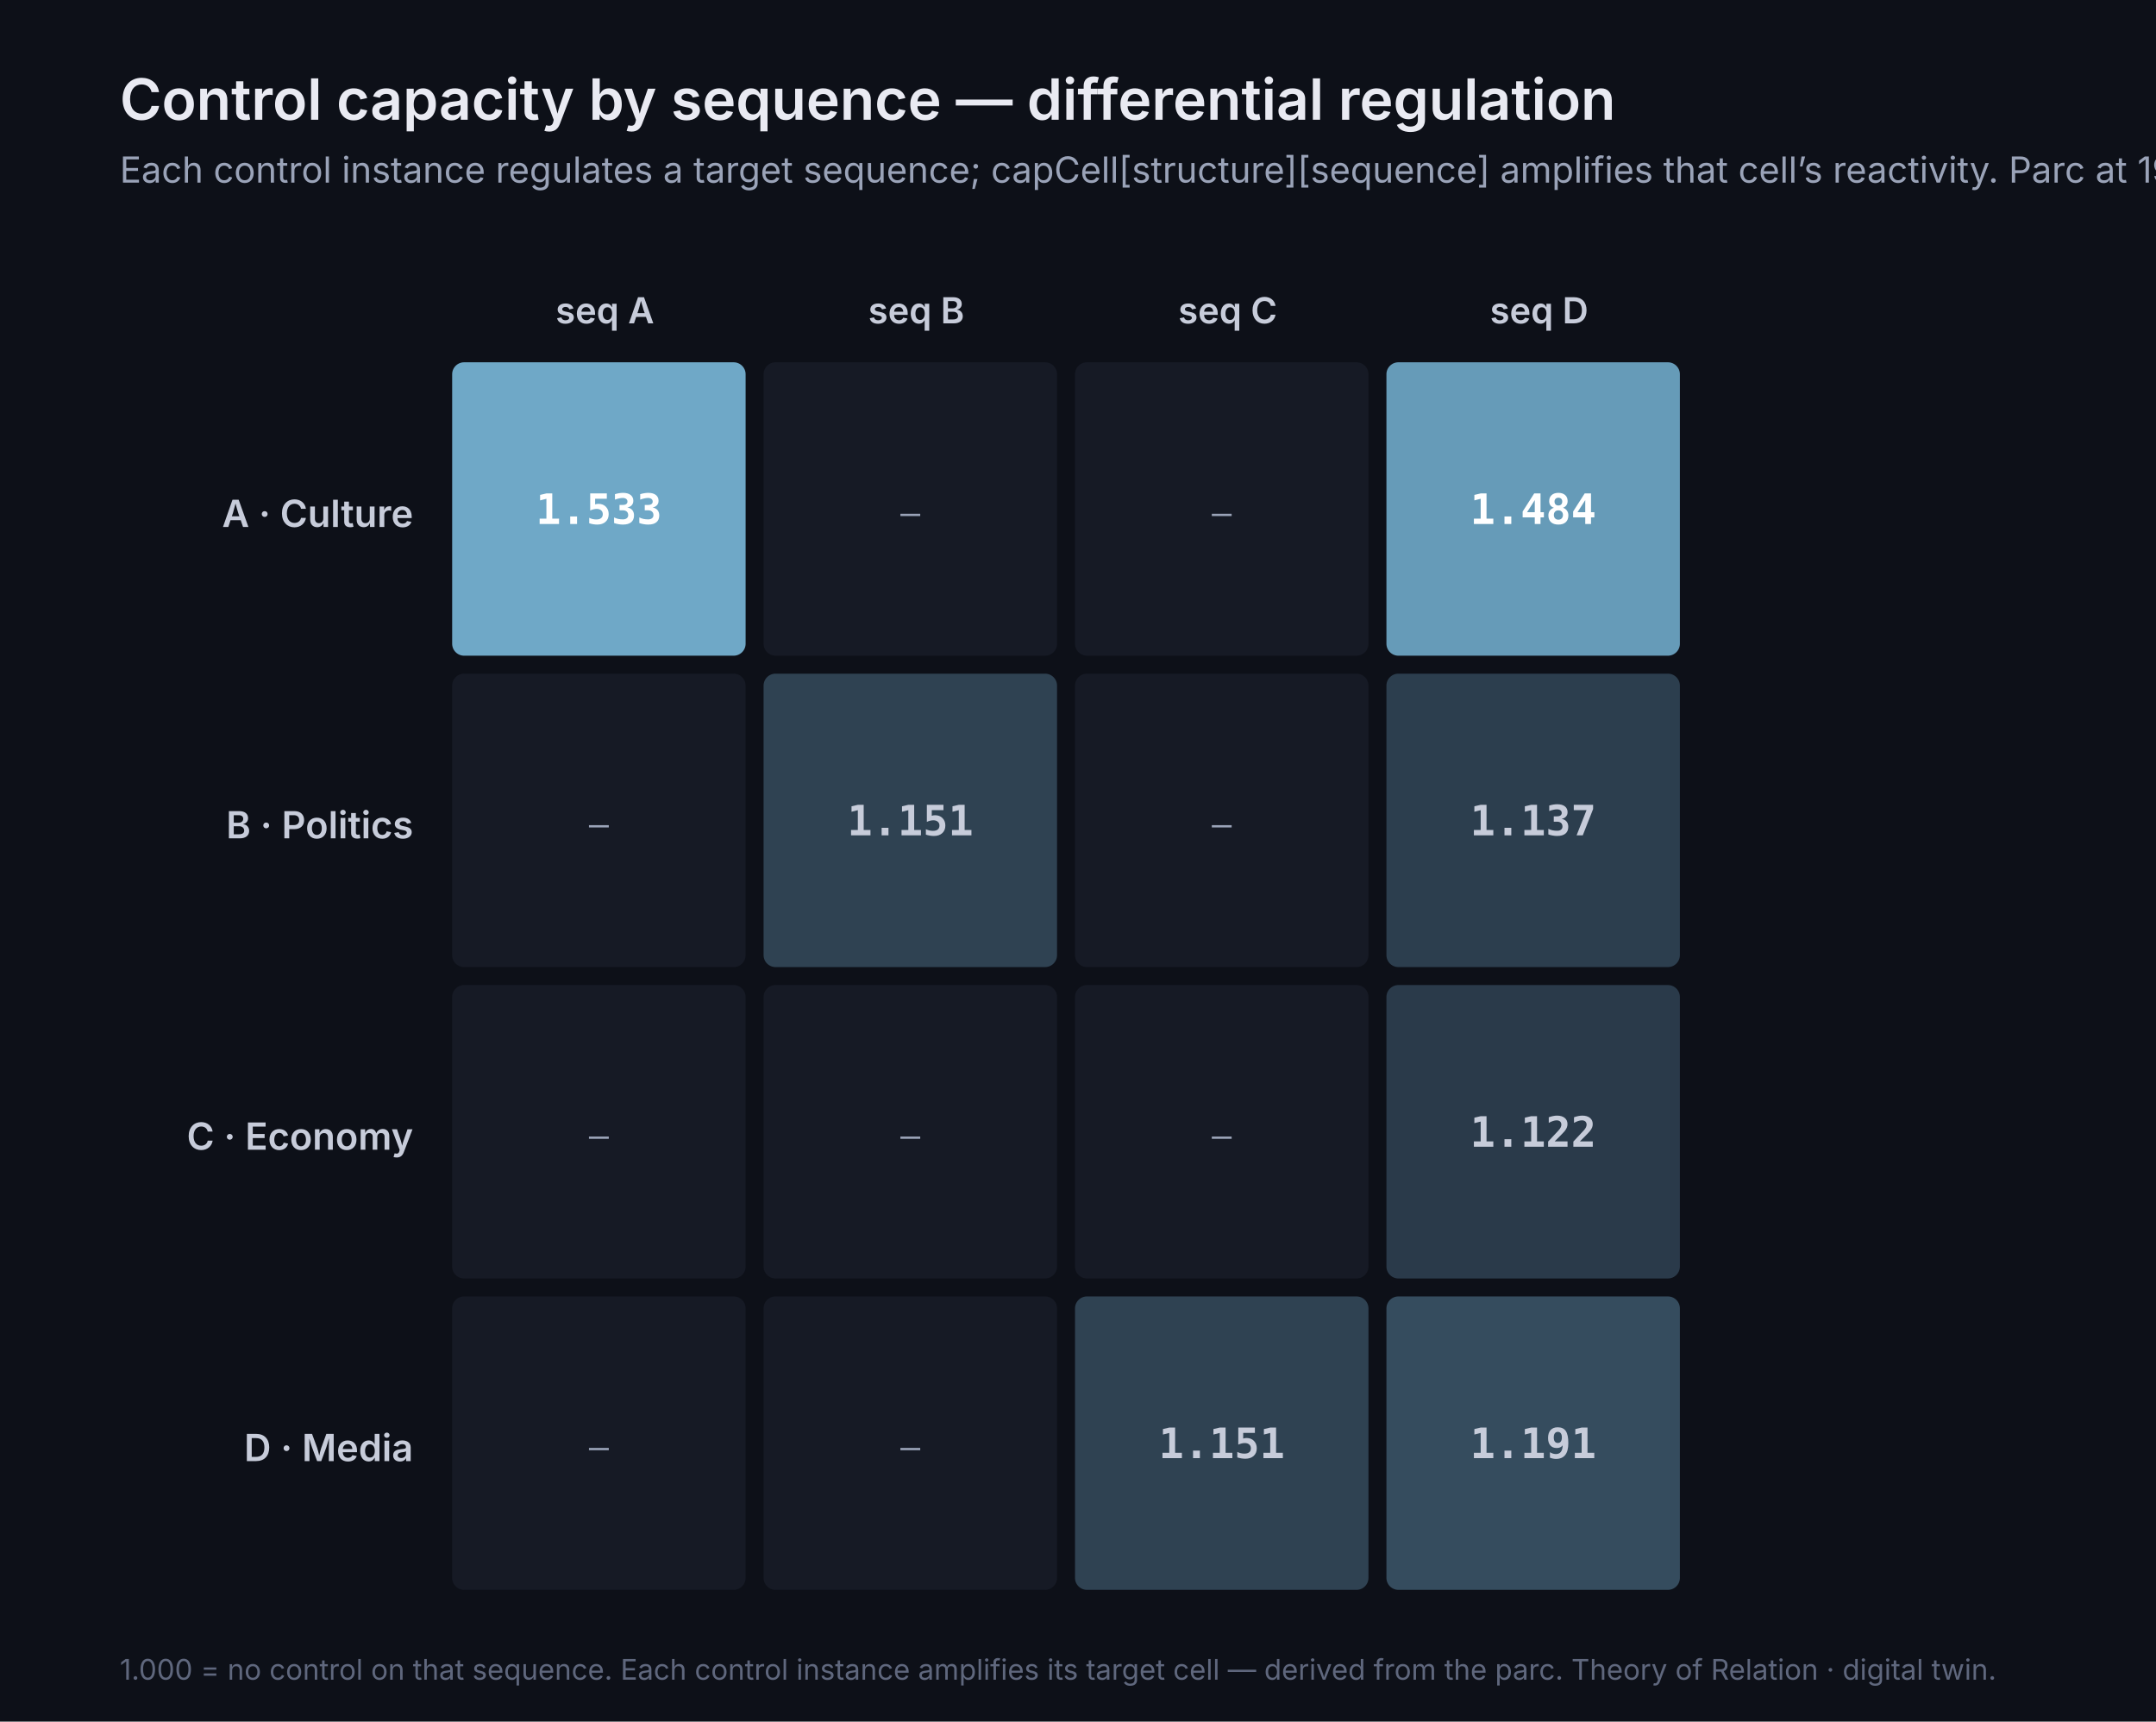
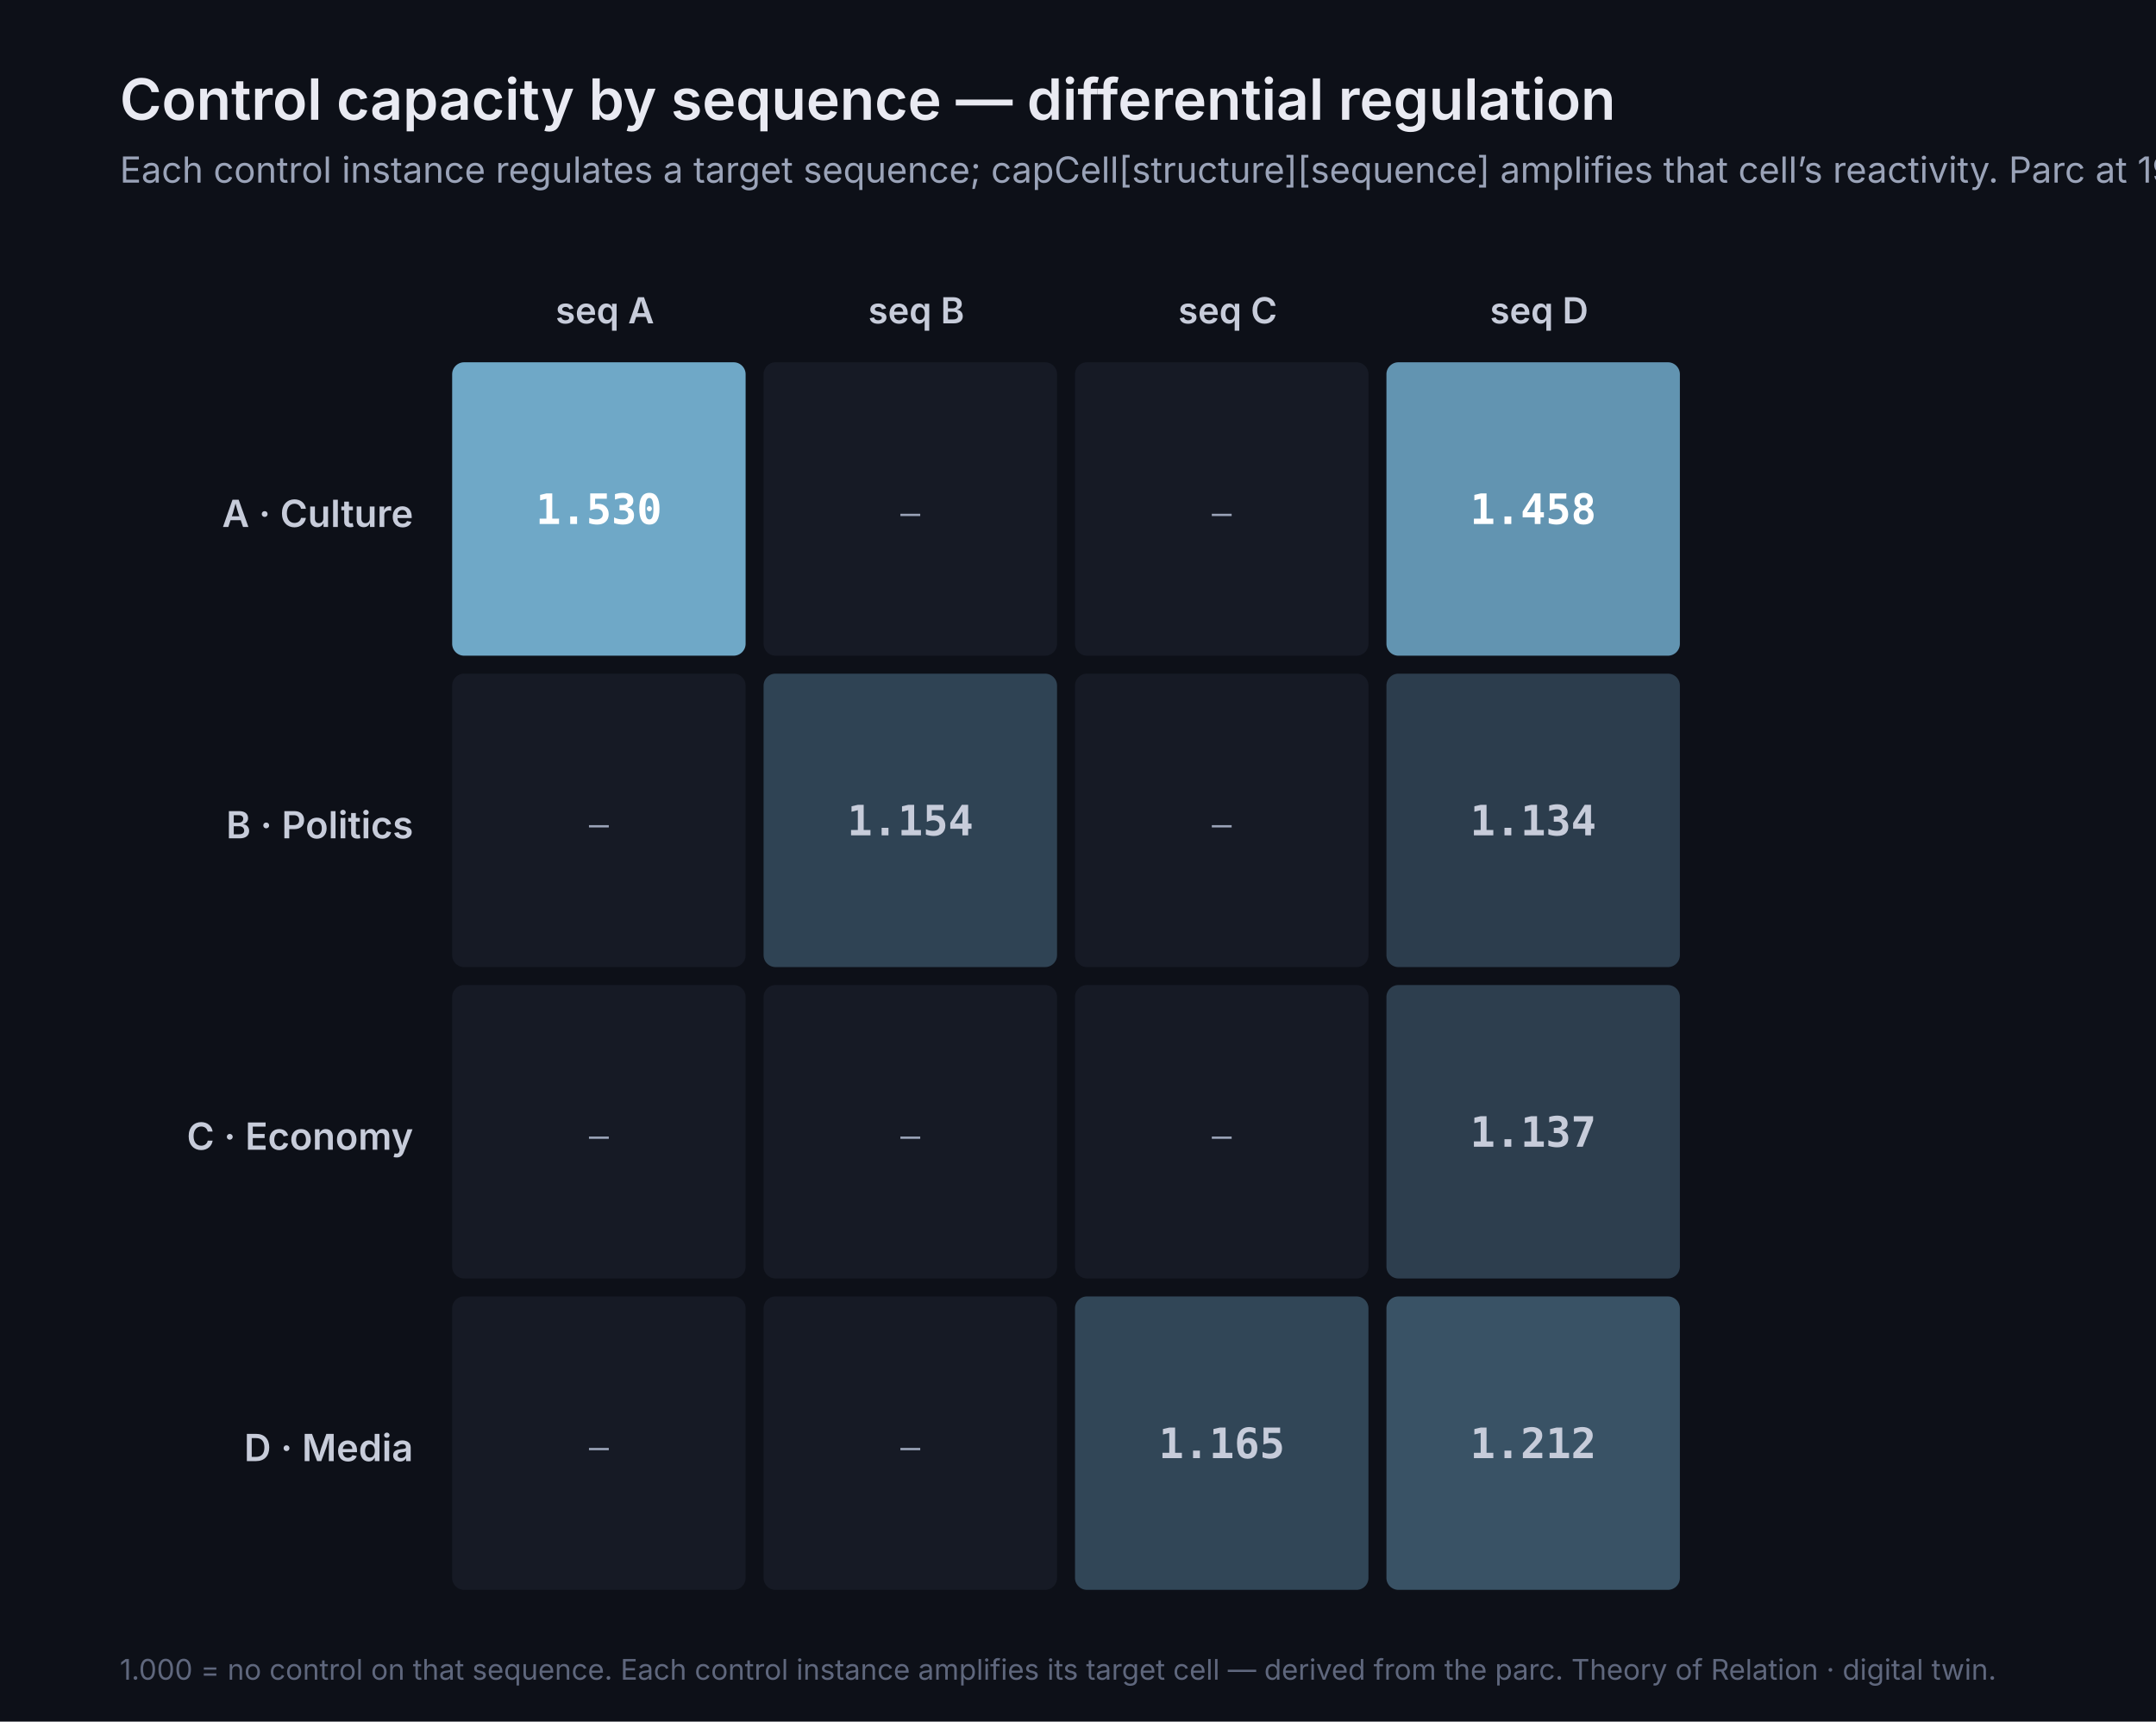
<svg xmlns="http://www.w3.org/2000/svg" viewBox="0 0 720 575" font-family="Inter,Segoe UI,Helvetica,sans-serif">
  <rect width="720" height="575" fill="#0d1018" />
  <text x="40" y="40" fill="#e9eaf2" font-size="19" font-weight="600">Control capacity by sequence — differential regulation</text>
  <text x="40" y="61" fill="#9aa3b8" font-size="12">Each control instance regulates a target sequence; capCell[structure][sequence] amplifies that cell’s reactivity. Parc at 1950.</text>
  <text x="202" y="108" fill="#c7ccda" font-size="12" text-anchor="middle" font-weight="600">seq A</text>
  <text x="306" y="108" fill="#c7ccda" font-size="12" text-anchor="middle" font-weight="600">seq B</text>
  <text x="410" y="108" fill="#c7ccda" font-size="12" text-anchor="middle" font-weight="600">seq C</text>
  <text x="514" y="108" fill="#c7ccda" font-size="12" text-anchor="middle" font-weight="600">seq D</text>
  <text x="138" y="176" fill="#c7ccda" font-size="12.5" text-anchor="end" font-weight="600">A · Culture</text>
  <rect x="150" y="120" width="100" height="100" rx="5" fill="#6fa8c7" stroke="#0d1018" stroke-width="2" />
-   <text x="200" y="175" fill="#ffffff" font-size="14" font-weight="600" text-anchor="middle" font-family="ui-monospace,monospace">1.533</text>
+   <text x="200" y="175" fill="#ffffff" font-size="14" font-weight="600" text-anchor="middle" font-family="ui-monospace,monospace">1.530</text>
  <rect x="254" y="120" width="100" height="100" rx="5" fill="#161a25" stroke="#0d1018" stroke-width="2" />
  <text x="304" y="175" fill="#9aa3b8" font-size="11" text-anchor="middle" font-family="ui-monospace,monospace">–</text>
  <rect x="358" y="120" width="100" height="100" rx="5" fill="#161a25" stroke="#0d1018" stroke-width="2" />
  <text x="408" y="175" fill="#9aa3b8" font-size="11" text-anchor="middle" font-family="ui-monospace,monospace">–</text>
-   <rect x="462" y="120" width="100" height="100" rx="5" fill="#669bb8" stroke="#0d1018" stroke-width="2" />
-   <text x="512" y="175" fill="#ffffff" font-size="14" font-weight="600" text-anchor="middle" font-family="ui-monospace,monospace">1.484</text>
+   <rect x="462" y="120" width="100" height="100" rx="5" fill="#6294b1" stroke="#0d1018" stroke-width="2" />
+   <text x="512" y="175" fill="#ffffff" font-size="14" font-weight="600" text-anchor="middle" font-family="ui-monospace,monospace">1.458</text>
  <text x="138" y="280" fill="#c7ccda" font-size="12.5" text-anchor="end" font-weight="600">B · Politics</text>
  <rect x="150" y="224" width="100" height="100" rx="5" fill="#161a25" stroke="#0d1018" stroke-width="2" />
  <text x="200" y="279" fill="#9aa3b8" font-size="11" text-anchor="middle" font-family="ui-monospace,monospace">–</text>
-   <rect x="254" y="224" width="100" height="100" rx="5" fill="#2f4252" stroke="#0d1018" stroke-width="2" />
-   <text x="304" y="279" fill="#c7ccda" font-size="14" font-weight="600" text-anchor="middle" font-family="ui-monospace,monospace">1.151</text>
+   <rect x="254" y="224" width="100" height="100" rx="5" fill="#2f4354" stroke="#0d1018" stroke-width="2" />
+   <text x="304" y="279" fill="#c7ccda" font-size="14" font-weight="600" text-anchor="middle" font-family="ui-monospace,monospace">1.154</text>
  <rect x="358" y="224" width="100" height="100" rx="5" fill="#161a25" stroke="#0d1018" stroke-width="2" />
  <text x="408" y="279" fill="#9aa3b8" font-size="11" text-anchor="middle" font-family="ui-monospace,monospace">–</text>
-   <rect x="462" y="224" width="100" height="100" rx="5" fill="#2c3e4e" stroke="#0d1018" stroke-width="2" />
-   <text x="512" y="279" fill="#c7ccda" font-size="14" font-weight="600" text-anchor="middle" font-family="ui-monospace,monospace">1.137</text>
+   <rect x="462" y="224" width="100" height="100" rx="5" fill="#2c3d4d" stroke="#0d1018" stroke-width="2" />
+   <text x="512" y="279" fill="#c7ccda" font-size="14" font-weight="600" text-anchor="middle" font-family="ui-monospace,monospace">1.134</text>
  <text x="138" y="384" fill="#c7ccda" font-size="12.5" text-anchor="end" font-weight="600">C · Economy</text>
  <rect x="150" y="328" width="100" height="100" rx="5" fill="#161a25" stroke="#0d1018" stroke-width="2" />
  <text x="200" y="383" fill="#9aa3b8" font-size="11" text-anchor="middle" font-family="ui-monospace,monospace">–</text>
  <rect x="254" y="328" width="100" height="100" rx="5" fill="#161a25" stroke="#0d1018" stroke-width="2" />
  <text x="304" y="383" fill="#9aa3b8" font-size="11" text-anchor="middle" font-family="ui-monospace,monospace">–</text>
  <rect x="358" y="328" width="100" height="100" rx="5" fill="#161a25" stroke="#0d1018" stroke-width="2" />
  <text x="408" y="383" fill="#9aa3b8" font-size="11" text-anchor="middle" font-family="ui-monospace,monospace">–</text>
-   <rect x="462" y="328" width="100" height="100" rx="5" fill="#2a3a4a" stroke="#0d1018" stroke-width="2" />
-   <text x="512" y="383" fill="#c7ccda" font-size="14" font-weight="600" text-anchor="middle" font-family="ui-monospace,monospace">1.122</text>
+   <rect x="462" y="328" width="100" height="100" rx="5" fill="#2d3e4e" stroke="#0d1018" stroke-width="2" />
+   <text x="512" y="383" fill="#c7ccda" font-size="14" font-weight="600" text-anchor="middle" font-family="ui-monospace,monospace">1.137</text>
  <text x="138" y="488" fill="#c7ccda" font-size="12.5" text-anchor="end" font-weight="600">D · Media</text>
  <rect x="150" y="432" width="100" height="100" rx="5" fill="#161a25" stroke="#0d1018" stroke-width="2" />
  <text x="200" y="487" fill="#9aa3b8" font-size="11" text-anchor="middle" font-family="ui-monospace,monospace">–</text>
  <rect x="254" y="432" width="100" height="100" rx="5" fill="#161a25" stroke="#0d1018" stroke-width="2" />
  <text x="304" y="487" fill="#9aa3b8" font-size="11" text-anchor="middle" font-family="ui-monospace,monospace">–</text>
-   <rect x="358" y="432" width="100" height="100" rx="5" fill="#2f4252" stroke="#0d1018" stroke-width="2" />
-   <text x="408" y="487" fill="#c7ccda" font-size="14" font-weight="600" text-anchor="middle" font-family="ui-monospace,monospace">1.151</text>
-   <rect x="462" y="432" width="100" height="100" rx="5" fill="#354c5e" stroke="#0d1018" stroke-width="2" />
-   <text x="512" y="487" fill="#c7ccda" font-size="14" font-weight="600" text-anchor="middle" font-family="ui-monospace,monospace">1.191</text>
+   <rect x="358" y="432" width="100" height="100" rx="5" fill="#314657" stroke="#0d1018" stroke-width="2" />
+   <text x="408" y="487" fill="#c7ccda" font-size="14" font-weight="600" text-anchor="middle" font-family="ui-monospace,monospace">1.165</text>
+   <rect x="462" y="432" width="100" height="100" rx="5" fill="#395265" stroke="#0d1018" stroke-width="2" />
+   <text x="512" y="487" fill="#c7ccda" font-size="14" font-weight="600" text-anchor="middle" font-family="ui-monospace,monospace">1.212</text>
  <text x="40" y="561" fill="#5f677d" font-size="9.5">1.000 = no control on that sequence. Each control instance amplifies its target cell — derived from the parc. Theory of Relation · digital twin.</text>
</svg>
